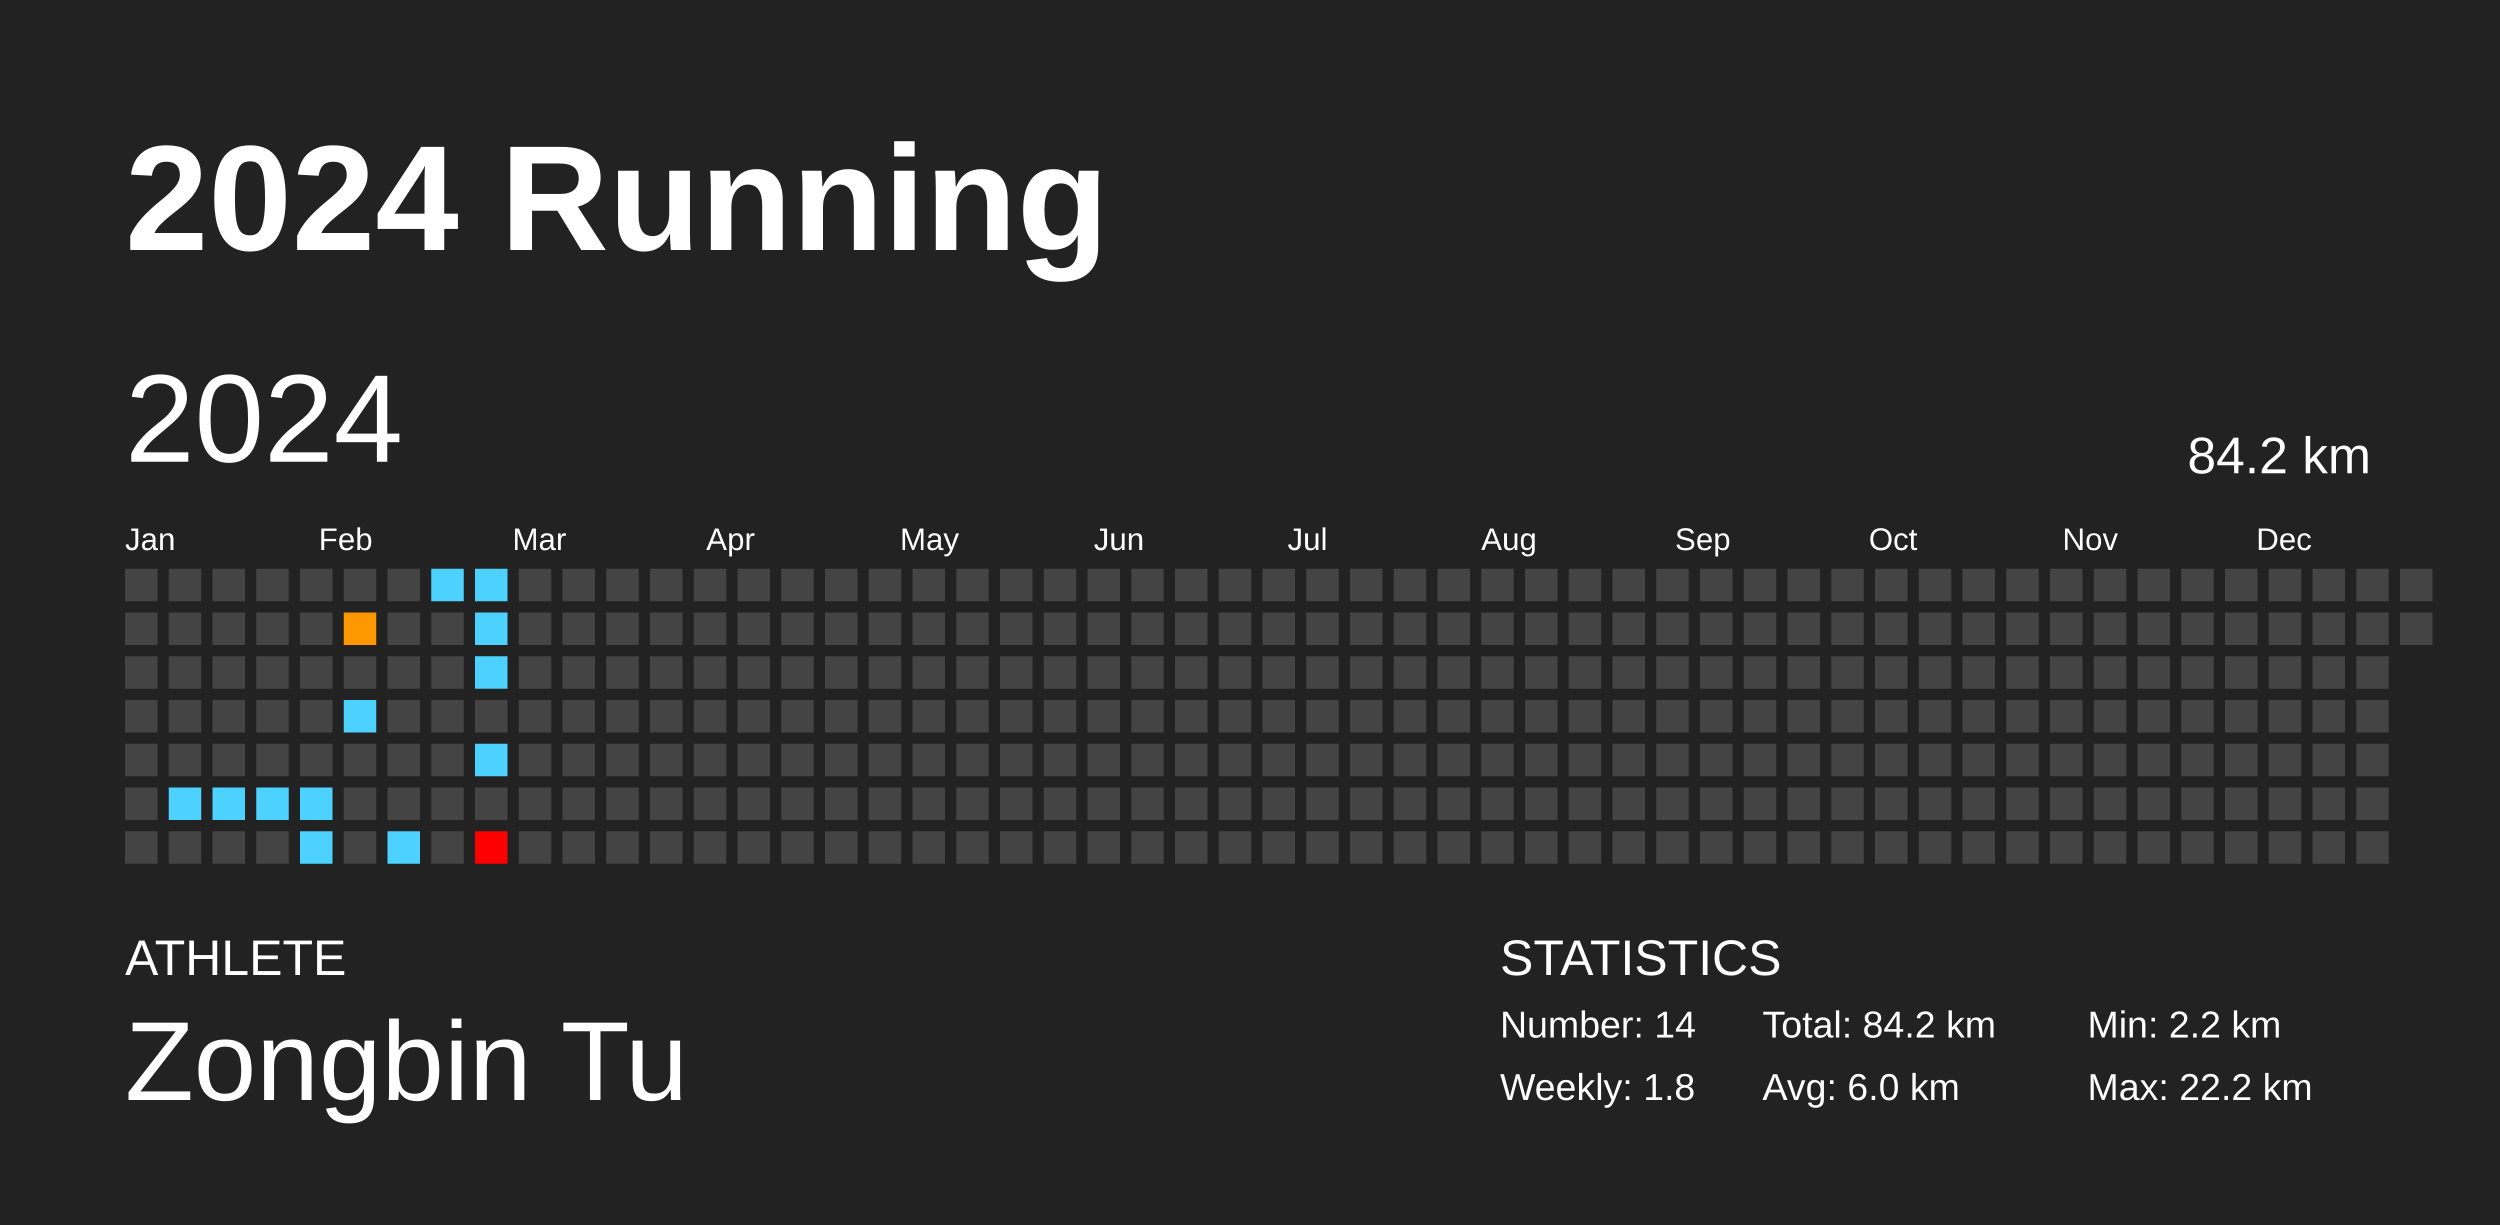
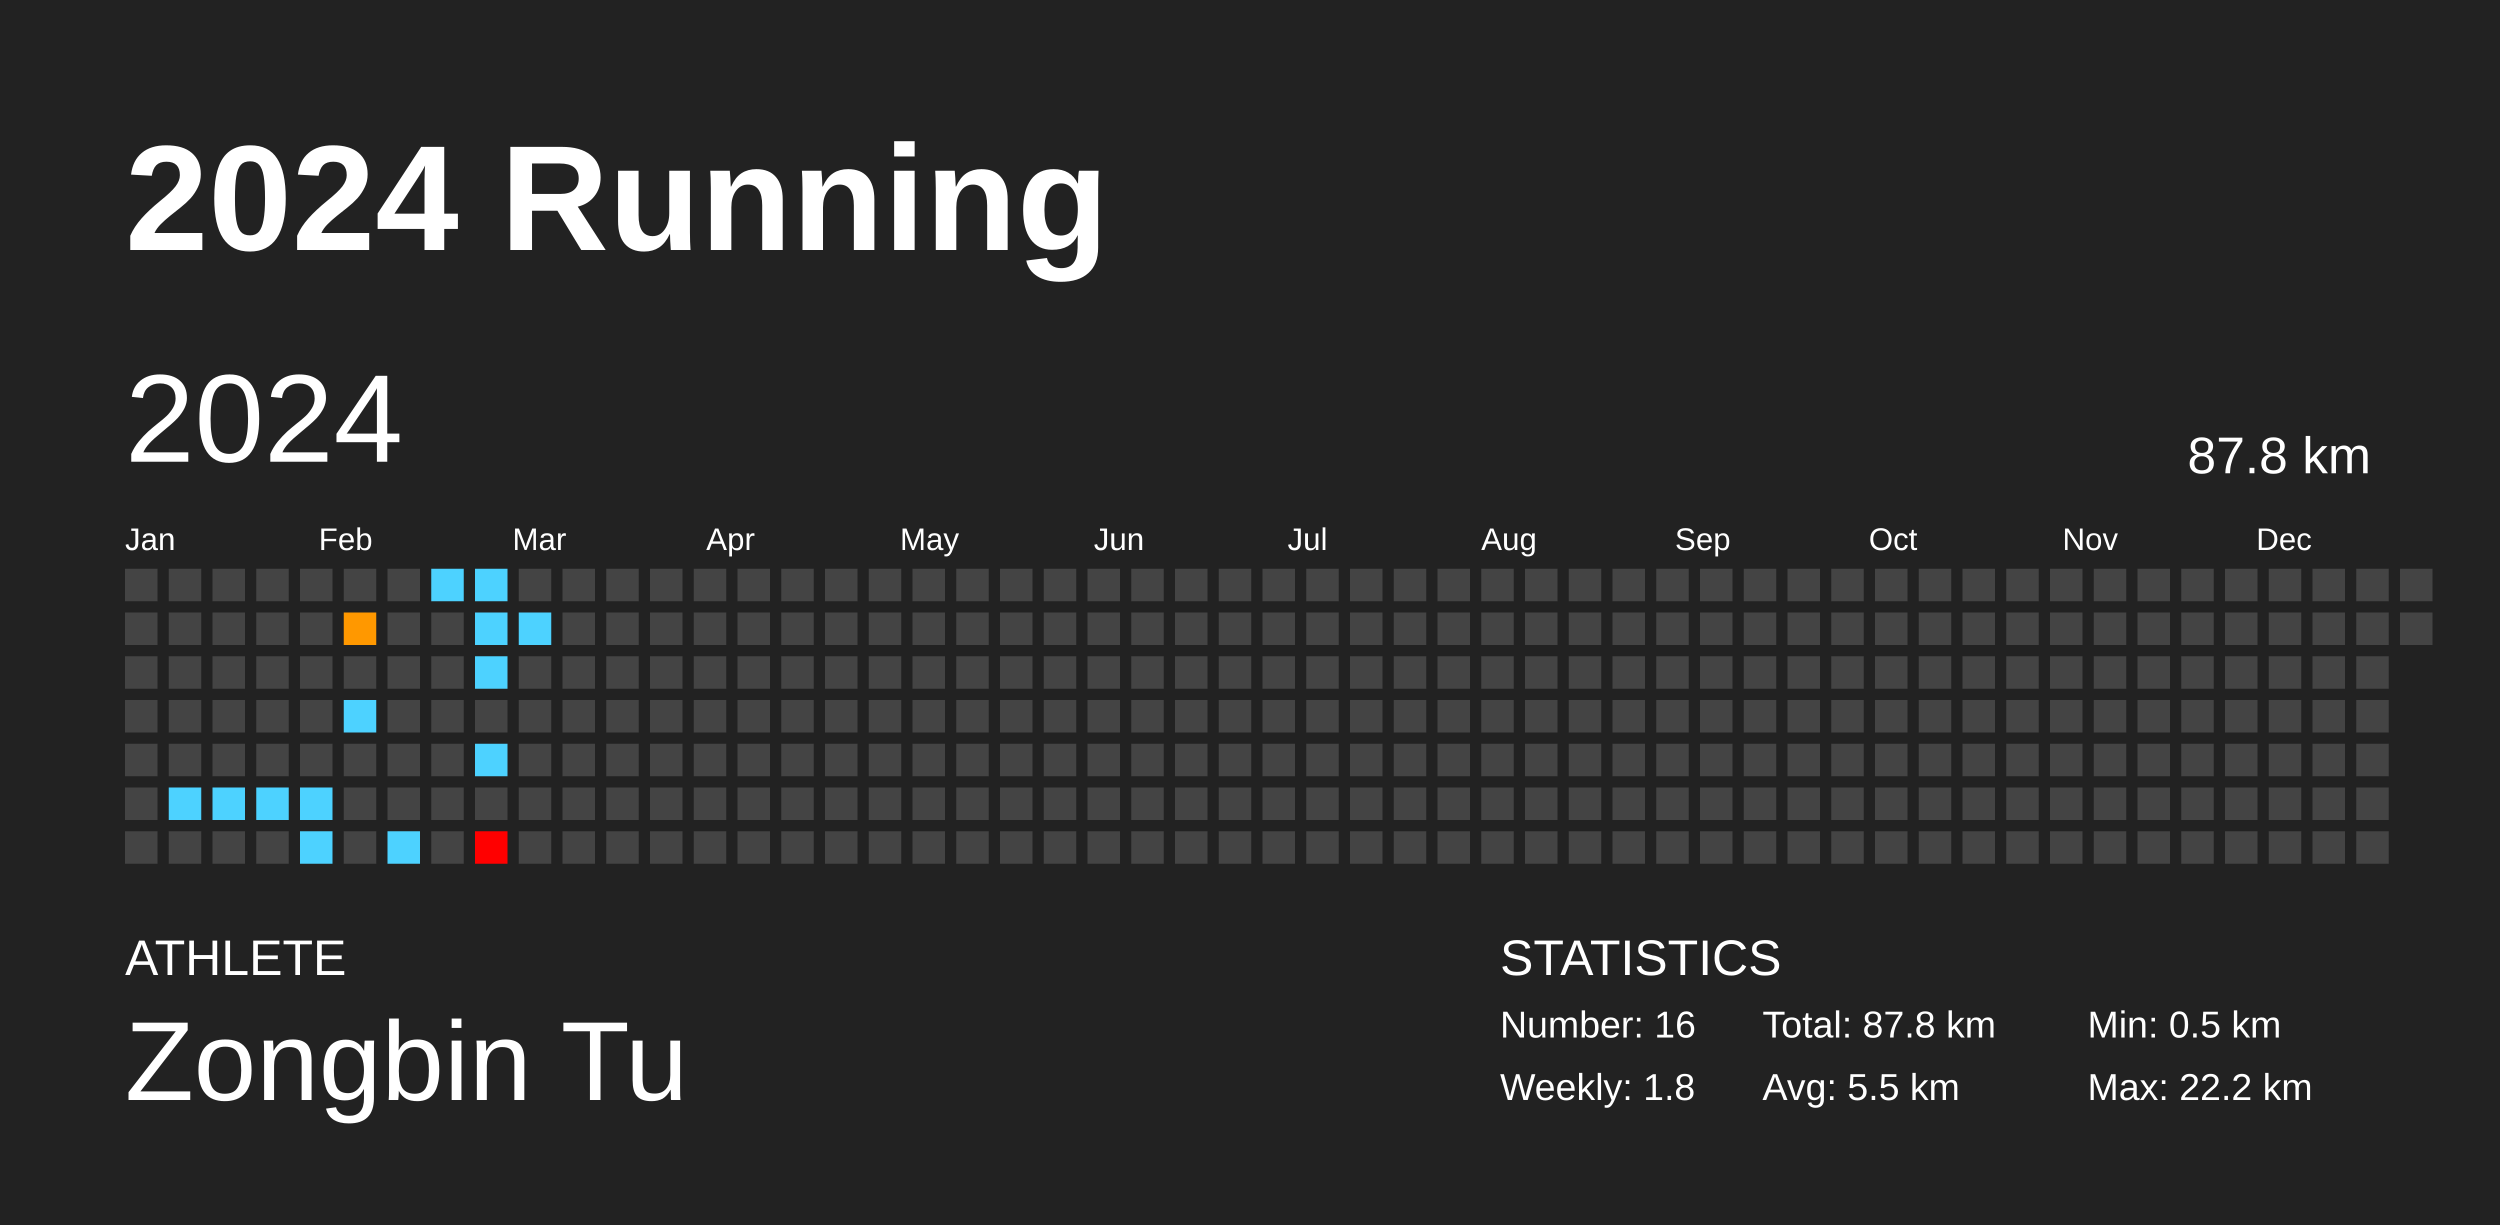
<svg xmlns="http://www.w3.org/2000/svg" baseProfile="full" height="98mm" version="1.1" viewBox="0,0,200,98" width="200mm">
  <defs />
  <rect fill="#222222" height="98" width="200" x="0" y="0" />
  <text fill="#FFFFFF" style="font-size:12px; font-family:Arial; font-weight:bold;" x="10" y="20">2024 Running</text>
  <text fill="#FFFFFF" style="font-size:4px; font-family:Arial" x="10" y="78">ATHLETE</text>
  <text fill="#FFFFFF" style="font-size:9px; font-family:Arial" x="10" y="88">Zongbin Tu</text>
  <text fill="#FFFFFF" style="font-size:4px; font-family:Arial" x="120" y="78">STATISTICS</text>
-   <text fill="#FFFFFF" style="font-size:3px; font-family:Arial" x="120" y="83">Number: 14</text>
+   <text fill="#FFFFFF" style="font-size:3px; font-family:Arial" x="120" y="83">Number: 16</text>
  <text fill="#FFFFFF" style="font-size:3px; font-family:Arial" x="120" y="88">Weekly: 1.8</text>
-   <text fill="#FFFFFF" style="font-size:3px; font-family:Arial" x="141" y="83">Total: 84.2 km</text>
-   <text fill="#FFFFFF" style="font-size:3px; font-family:Arial" x="141" y="88">Avg: 6.0 km</text>
-   <text fill="#FFFFFF" style="font-size:3px; font-family:Arial" x="167" y="83">Min: 2.2 km</text>
+   <text fill="#FFFFFF" style="font-size:3px; font-family:Arial" x="141" y="83">Total: 87.8 km</text>
+   <text fill="#FFFFFF" style="font-size:3px; font-family:Arial" x="141" y="88">Avg: 5.5 km</text>
+   <text fill="#FFFFFF" style="font-size:3px; font-family:Arial" x="167" y="83">Min: 0.5 km</text>
  <text fill="#FFFFFF" style="font-size:3px; font-family:Arial" x="167" y="88">Max: 22.2 km</text>
  <text dominant-baseline="hanging" fill="#FFFFFF" style="font-size:10.0px; font-family:Arial;" x="10" y="30">2024</text>
-   <text dominant-baseline="hanging" fill="#FFFFFF" style="font-size:4.125px; font-family:Arial;" x="175" y="35">84.2 km</text>
+   <text dominant-baseline="hanging" fill="#FFFFFF" style="font-size:4.125px; font-family:Arial;" x="175" y="35">87.8 km</text>
  <text fill="#FFFFFF" style="font-size:2.5px; font-family:Arial" x="10.0" y="44">Jan</text>
  <text fill="#FFFFFF" style="font-size:2.5px; font-family:Arial" x="25.5" y="44">Feb</text>
  <text fill="#FFFFFF" style="font-size:2.5px; font-family:Arial" x="41.0" y="44">Mar</text>
  <text fill="#FFFFFF" style="font-size:2.5px; font-family:Arial" x="56.5" y="44">Apr</text>
  <text fill="#FFFFFF" style="font-size:2.5px; font-family:Arial" x="72.0" y="44">May</text>
  <text fill="#FFFFFF" style="font-size:2.5px; font-family:Arial" x="87.5" y="44">Jun</text>
  <text fill="#FFFFFF" style="font-size:2.5px; font-family:Arial" x="103.0" y="44">Jul</text>
  <text fill="#FFFFFF" style="font-size:2.5px; font-family:Arial" x="118.5" y="44">Aug</text>
  <text fill="#FFFFFF" style="font-size:2.5px; font-family:Arial" x="134.0" y="44">Sep</text>
  <text fill="#FFFFFF" style="font-size:2.5px; font-family:Arial" x="149.5" y="44">Oct</text>
  <text fill="#FFFFFF" style="font-size:2.5px; font-family:Arial" x="165.0" y="44">Nov</text>
  <text fill="#FFFFFF" style="font-size:2.5px; font-family:Arial" x="180.5" y="44">Dec</text>
  <rect fill="#444444" height="2.6" width="2.6" x="10.0" y="45.5" />
  <rect fill="#444444" height="2.6" width="2.6" x="10.0" y="49.0" />
  <rect fill="#444444" height="2.6" width="2.6" x="10.0" y="52.5" />
  <rect fill="#444444" height="2.6" width="2.6" x="10.0" y="56.0" />
  <rect fill="#444444" height="2.6" width="2.6" x="10.0" y="59.5" />
  <rect fill="#444444" height="2.6" width="2.6" x="10.0" y="63.0" />
  <rect fill="#444444" height="2.6" width="2.6" x="10.0" y="66.5" />
  <rect fill="#444444" height="2.6" width="2.6" x="13.5" y="45.5" />
  <rect fill="#444444" height="2.6" width="2.6" x="13.5" y="49.0" />
  <rect fill="#444444" height="2.6" width="2.6" x="13.5" y="52.5" />
  <rect fill="#444444" height="2.6" width="2.6" x="13.5" y="56.0" />
  <rect fill="#444444" height="2.6" width="2.6" x="13.5" y="59.5" />
  <rect fill="#4dd2ff" height="2.6" width="2.6" x="13.5" y="63.0" />
  <rect fill="#444444" height="2.6" width="2.6" x="13.5" y="66.5" />
  <rect fill="#444444" height="2.6" width="2.6" x="17.0" y="45.5" />
  <rect fill="#444444" height="2.6" width="2.6" x="17.0" y="49.0" />
  <rect fill="#444444" height="2.6" width="2.6" x="17.0" y="52.5" />
  <rect fill="#444444" height="2.6" width="2.6" x="17.0" y="56.0" />
  <rect fill="#444444" height="2.6" width="2.6" x="17.0" y="59.5" />
  <rect fill="#4dd2ff" height="2.6" width="2.6" x="17.0" y="63.0" />
  <rect fill="#444444" height="2.6" width="2.6" x="17.0" y="66.5" />
  <rect fill="#444444" height="2.6" width="2.6" x="20.5" y="45.5" />
  <rect fill="#444444" height="2.6" width="2.6" x="20.5" y="49.0" />
  <rect fill="#444444" height="2.6" width="2.6" x="20.5" y="52.5" />
  <rect fill="#444444" height="2.6" width="2.6" x="20.5" y="56.0" />
  <rect fill="#444444" height="2.6" width="2.6" x="20.5" y="59.5" />
  <rect fill="#4dd2ff" height="2.6" width="2.6" x="20.5" y="63.0" />
  <rect fill="#444444" height="2.6" width="2.6" x="20.5" y="66.5" />
  <rect fill="#444444" height="2.6" width="2.6" x="24.0" y="45.5" />
  <rect fill="#444444" height="2.6" width="2.6" x="24.0" y="49.0" />
  <rect fill="#444444" height="2.6" width="2.6" x="24.0" y="52.5" />
  <rect fill="#444444" height="2.6" width="2.6" x="24.0" y="56.0" />
  <rect fill="#444444" height="2.6" width="2.6" x="24.0" y="59.5" />
  <rect fill="#4dd2ff" height="2.6" width="2.6" x="24.0" y="63.0" />
  <rect fill="#4dd2ff" height="2.6" width="2.6" x="24.0" y="66.5" />
  <rect fill="#444444" height="2.6" width="2.6" x="27.5" y="45.5" />
  <rect fill="#ff9800" height="2.6" width="2.6" x="27.5" y="49.0" />
  <rect fill="#444444" height="2.6" width="2.6" x="27.5" y="52.5" />
  <rect fill="#4dd2ff" height="2.6" width="2.6" x="27.5" y="56.0" />
  <rect fill="#444444" height="2.6" width="2.6" x="27.5" y="59.5" />
  <rect fill="#444444" height="2.6" width="2.6" x="27.5" y="63.0" />
  <rect fill="#444444" height="2.6" width="2.6" x="27.5" y="66.5" />
  <rect fill="#444444" height="2.6" width="2.6" x="31.0" y="45.5" />
  <rect fill="#444444" height="2.6" width="2.6" x="31.0" y="49.0" />
  <rect fill="#444444" height="2.6" width="2.6" x="31.0" y="52.5" />
  <rect fill="#444444" height="2.6" width="2.6" x="31.0" y="56.0" />
  <rect fill="#444444" height="2.6" width="2.6" x="31.0" y="59.5" />
  <rect fill="#444444" height="2.6" width="2.6" x="31.0" y="63.0" />
  <rect fill="#4dd2ff" height="2.6" width="2.6" x="31.0" y="66.5" />
  <rect fill="#4dd2ff" height="2.6" width="2.6" x="34.5" y="45.5" />
  <rect fill="#444444" height="2.6" width="2.6" x="34.5" y="49.0" />
  <rect fill="#444444" height="2.6" width="2.6" x="34.5" y="52.5" />
  <rect fill="#444444" height="2.6" width="2.6" x="34.5" y="56.0" />
  <rect fill="#444444" height="2.6" width="2.6" x="34.5" y="59.5" />
  <rect fill="#444444" height="2.6" width="2.6" x="34.5" y="63.0" />
  <rect fill="#444444" height="2.6" width="2.6" x="34.5" y="66.5" />
  <rect fill="#4dd2ff" height="2.6" width="2.6" x="38.0" y="45.5" />
  <rect fill="#4dd2ff" height="2.6" width="2.6" x="38.0" y="49.0" />
  <rect fill="#4dd2ff" height="2.6" width="2.6" x="38.0" y="52.5" />
  <rect fill="#444444" height="2.6" width="2.6" x="38.0" y="56.0" />
  <rect fill="#4dd2ff" height="2.6" width="2.6" x="38.0" y="59.5" />
  <rect fill="#444444" height="2.6" width="2.6" x="38.0" y="63.0" />
  <rect fill="red" height="2.6" width="2.6" x="38.0" y="66.5" />
  <rect fill="#444444" height="2.6" width="2.6" x="41.5" y="45.5" />
-   <rect fill="#444444" height="2.6" width="2.6" x="41.5" y="49.0" />
+   <rect fill="#4dd2ff" height="2.6" width="2.6" x="41.5" y="49.0" />
  <rect fill="#444444" height="2.6" width="2.6" x="41.5" y="52.5" />
  <rect fill="#444444" height="2.6" width="2.6" x="41.5" y="56.0" />
  <rect fill="#444444" height="2.6" width="2.6" x="41.5" y="59.5" />
  <rect fill="#444444" height="2.6" width="2.6" x="41.5" y="63.0" />
  <rect fill="#444444" height="2.6" width="2.6" x="41.5" y="66.5" />
  <rect fill="#444444" height="2.6" width="2.6" x="45.0" y="45.5" />
  <rect fill="#444444" height="2.6" width="2.6" x="45.0" y="49.0" />
  <rect fill="#444444" height="2.6" width="2.6" x="45.0" y="52.5" />
  <rect fill="#444444" height="2.6" width="2.6" x="45.0" y="56.0" />
  <rect fill="#444444" height="2.6" width="2.6" x="45.0" y="59.5" />
  <rect fill="#444444" height="2.6" width="2.6" x="45.0" y="63.0" />
  <rect fill="#444444" height="2.6" width="2.6" x="45.0" y="66.5" />
  <rect fill="#444444" height="2.6" width="2.6" x="48.5" y="45.5" />
  <rect fill="#444444" height="2.6" width="2.6" x="48.5" y="49.0" />
  <rect fill="#444444" height="2.6" width="2.6" x="48.5" y="52.5" />
  <rect fill="#444444" height="2.6" width="2.6" x="48.5" y="56.0" />
  <rect fill="#444444" height="2.6" width="2.6" x="48.5" y="59.5" />
  <rect fill="#444444" height="2.6" width="2.6" x="48.5" y="63.0" />
  <rect fill="#444444" height="2.6" width="2.6" x="48.5" y="66.5" />
  <rect fill="#444444" height="2.6" width="2.6" x="52.0" y="45.5" />
  <rect fill="#444444" height="2.6" width="2.6" x="52.0" y="49.0" />
  <rect fill="#444444" height="2.6" width="2.6" x="52.0" y="52.5" />
  <rect fill="#444444" height="2.6" width="2.6" x="52.0" y="56.0" />
  <rect fill="#444444" height="2.6" width="2.6" x="52.0" y="59.5" />
  <rect fill="#444444" height="2.6" width="2.6" x="52.0" y="63.0" />
  <rect fill="#444444" height="2.6" width="2.6" x="52.0" y="66.5" />
  <rect fill="#444444" height="2.6" width="2.6" x="55.5" y="45.5" />
  <rect fill="#444444" height="2.6" width="2.6" x="55.5" y="49.0" />
  <rect fill="#444444" height="2.6" width="2.6" x="55.5" y="52.5" />
  <rect fill="#444444" height="2.6" width="2.6" x="55.5" y="56.0" />
  <rect fill="#444444" height="2.6" width="2.6" x="55.5" y="59.5" />
  <rect fill="#444444" height="2.6" width="2.6" x="55.5" y="63.0" />
  <rect fill="#444444" height="2.6" width="2.6" x="55.5" y="66.5" />
  <rect fill="#444444" height="2.6" width="2.6" x="59.0" y="45.5" />
  <rect fill="#444444" height="2.6" width="2.6" x="59.0" y="49.0" />
  <rect fill="#444444" height="2.6" width="2.6" x="59.0" y="52.5" />
  <rect fill="#444444" height="2.6" width="2.6" x="59.0" y="56.0" />
  <rect fill="#444444" height="2.6" width="2.6" x="59.0" y="59.5" />
  <rect fill="#444444" height="2.6" width="2.6" x="59.0" y="63.0" />
  <rect fill="#444444" height="2.6" width="2.6" x="59.0" y="66.5" />
  <rect fill="#444444" height="2.6" width="2.6" x="62.5" y="45.5" />
  <rect fill="#444444" height="2.6" width="2.6" x="62.5" y="49.0" />
  <rect fill="#444444" height="2.6" width="2.6" x="62.5" y="52.5" />
  <rect fill="#444444" height="2.6" width="2.6" x="62.5" y="56.0" />
  <rect fill="#444444" height="2.6" width="2.6" x="62.5" y="59.5" />
  <rect fill="#444444" height="2.6" width="2.6" x="62.5" y="63.0" />
  <rect fill="#444444" height="2.6" width="2.6" x="62.5" y="66.5" />
  <rect fill="#444444" height="2.6" width="2.6" x="66.0" y="45.5" />
  <rect fill="#444444" height="2.6" width="2.6" x="66.0" y="49.0" />
  <rect fill="#444444" height="2.6" width="2.6" x="66.0" y="52.5" />
  <rect fill="#444444" height="2.6" width="2.6" x="66.0" y="56.0" />
  <rect fill="#444444" height="2.6" width="2.6" x="66.0" y="59.5" />
  <rect fill="#444444" height="2.6" width="2.6" x="66.0" y="63.0" />
  <rect fill="#444444" height="2.6" width="2.6" x="66.0" y="66.5" />
  <rect fill="#444444" height="2.6" width="2.6" x="69.5" y="45.5" />
  <rect fill="#444444" height="2.6" width="2.6" x="69.5" y="49.0" />
  <rect fill="#444444" height="2.6" width="2.6" x="69.5" y="52.5" />
  <rect fill="#444444" height="2.6" width="2.6" x="69.5" y="56.0" />
  <rect fill="#444444" height="2.6" width="2.6" x="69.5" y="59.5" />
  <rect fill="#444444" height="2.6" width="2.6" x="69.5" y="63.0" />
  <rect fill="#444444" height="2.6" width="2.6" x="69.5" y="66.5" />
  <rect fill="#444444" height="2.6" width="2.6" x="73.0" y="45.5" />
  <rect fill="#444444" height="2.6" width="2.6" x="73.0" y="49.0" />
  <rect fill="#444444" height="2.6" width="2.6" x="73.0" y="52.5" />
  <rect fill="#444444" height="2.6" width="2.6" x="73.0" y="56.0" />
  <rect fill="#444444" height="2.6" width="2.6" x="73.0" y="59.5" />
  <rect fill="#444444" height="2.6" width="2.6" x="73.0" y="63.0" />
  <rect fill="#444444" height="2.6" width="2.6" x="73.0" y="66.5" />
  <rect fill="#444444" height="2.6" width="2.6" x="76.5" y="45.5" />
  <rect fill="#444444" height="2.6" width="2.6" x="76.5" y="49.0" />
  <rect fill="#444444" height="2.6" width="2.6" x="76.5" y="52.5" />
  <rect fill="#444444" height="2.6" width="2.6" x="76.5" y="56.0" />
  <rect fill="#444444" height="2.6" width="2.6" x="76.5" y="59.5" />
  <rect fill="#444444" height="2.6" width="2.6" x="76.5" y="63.0" />
  <rect fill="#444444" height="2.6" width="2.6" x="76.5" y="66.5" />
  <rect fill="#444444" height="2.6" width="2.6" x="80.0" y="45.5" />
  <rect fill="#444444" height="2.6" width="2.6" x="80.0" y="49.0" />
  <rect fill="#444444" height="2.6" width="2.6" x="80.0" y="52.5" />
  <rect fill="#444444" height="2.6" width="2.6" x="80.0" y="56.0" />
  <rect fill="#444444" height="2.6" width="2.6" x="80.0" y="59.5" />
  <rect fill="#444444" height="2.6" width="2.6" x="80.0" y="63.0" />
  <rect fill="#444444" height="2.6" width="2.6" x="80.0" y="66.5" />
  <rect fill="#444444" height="2.6" width="2.6" x="83.5" y="45.5" />
  <rect fill="#444444" height="2.6" width="2.6" x="83.5" y="49.0" />
  <rect fill="#444444" height="2.6" width="2.6" x="83.5" y="52.5" />
  <rect fill="#444444" height="2.6" width="2.6" x="83.5" y="56.0" />
  <rect fill="#444444" height="2.6" width="2.6" x="83.5" y="59.5" />
  <rect fill="#444444" height="2.6" width="2.6" x="83.5" y="63.0" />
  <rect fill="#444444" height="2.6" width="2.6" x="83.5" y="66.5" />
  <rect fill="#444444" height="2.6" width="2.6" x="87.0" y="45.5" />
  <rect fill="#444444" height="2.6" width="2.6" x="87.0" y="49.0" />
  <rect fill="#444444" height="2.6" width="2.6" x="87.0" y="52.5" />
  <rect fill="#444444" height="2.6" width="2.6" x="87.0" y="56.0" />
  <rect fill="#444444" height="2.6" width="2.6" x="87.0" y="59.5" />
  <rect fill="#444444" height="2.6" width="2.6" x="87.0" y="63.0" />
  <rect fill="#444444" height="2.6" width="2.6" x="87.0" y="66.5" />
  <rect fill="#444444" height="2.6" width="2.6" x="90.5" y="45.5" />
  <rect fill="#444444" height="2.6" width="2.6" x="90.5" y="49.0" />
  <rect fill="#444444" height="2.6" width="2.6" x="90.5" y="52.5" />
  <rect fill="#444444" height="2.6" width="2.6" x="90.5" y="56.0" />
  <rect fill="#444444" height="2.6" width="2.6" x="90.5" y="59.5" />
  <rect fill="#444444" height="2.6" width="2.6" x="90.5" y="63.0" />
  <rect fill="#444444" height="2.6" width="2.6" x="90.5" y="66.5" />
  <rect fill="#444444" height="2.6" width="2.6" x="94.0" y="45.5" />
  <rect fill="#444444" height="2.6" width="2.6" x="94.0" y="49.0" />
  <rect fill="#444444" height="2.6" width="2.6" x="94.0" y="52.5" />
  <rect fill="#444444" height="2.6" width="2.6" x="94.0" y="56.0" />
  <rect fill="#444444" height="2.6" width="2.6" x="94.0" y="59.5" />
  <rect fill="#444444" height="2.6" width="2.6" x="94.0" y="63.0" />
  <rect fill="#444444" height="2.6" width="2.6" x="94.0" y="66.5" />
  <rect fill="#444444" height="2.6" width="2.6" x="97.5" y="45.5" />
  <rect fill="#444444" height="2.6" width="2.6" x="97.5" y="49.0" />
  <rect fill="#444444" height="2.6" width="2.6" x="97.5" y="52.5" />
  <rect fill="#444444" height="2.6" width="2.6" x="97.5" y="56.0" />
  <rect fill="#444444" height="2.6" width="2.6" x="97.5" y="59.5" />
  <rect fill="#444444" height="2.6" width="2.6" x="97.5" y="63.0" />
  <rect fill="#444444" height="2.6" width="2.6" x="97.5" y="66.5" />
  <rect fill="#444444" height="2.6" width="2.6" x="101.0" y="45.5" />
  <rect fill="#444444" height="2.6" width="2.6" x="101.0" y="49.0" />
  <rect fill="#444444" height="2.6" width="2.6" x="101.0" y="52.5" />
  <rect fill="#444444" height="2.6" width="2.6" x="101.0" y="56.0" />
  <rect fill="#444444" height="2.6" width="2.6" x="101.0" y="59.5" />
  <rect fill="#444444" height="2.6" width="2.6" x="101.0" y="63.0" />
  <rect fill="#444444" height="2.6" width="2.6" x="101.0" y="66.5" />
  <rect fill="#444444" height="2.6" width="2.6" x="104.5" y="45.5" />
  <rect fill="#444444" height="2.6" width="2.6" x="104.5" y="49.0" />
  <rect fill="#444444" height="2.6" width="2.6" x="104.5" y="52.5" />
  <rect fill="#444444" height="2.6" width="2.6" x="104.5" y="56.0" />
  <rect fill="#444444" height="2.6" width="2.6" x="104.5" y="59.5" />
  <rect fill="#444444" height="2.6" width="2.6" x="104.5" y="63.0" />
  <rect fill="#444444" height="2.6" width="2.6" x="104.5" y="66.5" />
  <rect fill="#444444" height="2.6" width="2.6" x="108.0" y="45.5" />
  <rect fill="#444444" height="2.6" width="2.6" x="108.0" y="49.0" />
  <rect fill="#444444" height="2.6" width="2.6" x="108.0" y="52.5" />
  <rect fill="#444444" height="2.6" width="2.6" x="108.0" y="56.0" />
  <rect fill="#444444" height="2.6" width="2.6" x="108.0" y="59.5" />
  <rect fill="#444444" height="2.6" width="2.6" x="108.0" y="63.0" />
  <rect fill="#444444" height="2.6" width="2.6" x="108.0" y="66.5" />
  <rect fill="#444444" height="2.6" width="2.6" x="111.5" y="45.5" />
  <rect fill="#444444" height="2.6" width="2.6" x="111.5" y="49.0" />
  <rect fill="#444444" height="2.6" width="2.6" x="111.5" y="52.5" />
  <rect fill="#444444" height="2.6" width="2.6" x="111.5" y="56.0" />
  <rect fill="#444444" height="2.6" width="2.6" x="111.5" y="59.5" />
  <rect fill="#444444" height="2.6" width="2.6" x="111.5" y="63.0" />
  <rect fill="#444444" height="2.6" width="2.6" x="111.5" y="66.5" />
  <rect fill="#444444" height="2.6" width="2.6" x="115.0" y="45.5" />
  <rect fill="#444444" height="2.6" width="2.6" x="115.0" y="49.0" />
  <rect fill="#444444" height="2.6" width="2.6" x="115.0" y="52.5" />
  <rect fill="#444444" height="2.6" width="2.6" x="115.0" y="56.0" />
  <rect fill="#444444" height="2.6" width="2.6" x="115.0" y="59.5" />
  <rect fill="#444444" height="2.6" width="2.6" x="115.0" y="63.0" />
  <rect fill="#444444" height="2.6" width="2.6" x="115.0" y="66.5" />
  <rect fill="#444444" height="2.6" width="2.6" x="118.5" y="45.5" />
  <rect fill="#444444" height="2.6" width="2.6" x="118.5" y="49.0" />
  <rect fill="#444444" height="2.6" width="2.6" x="118.5" y="52.5" />
  <rect fill="#444444" height="2.6" width="2.6" x="118.5" y="56.0" />
  <rect fill="#444444" height="2.6" width="2.6" x="118.5" y="59.5" />
  <rect fill="#444444" height="2.6" width="2.6" x="118.5" y="63.0" />
  <rect fill="#444444" height="2.6" width="2.6" x="118.5" y="66.5" />
  <rect fill="#444444" height="2.6" width="2.6" x="122.0" y="45.5" />
  <rect fill="#444444" height="2.6" width="2.6" x="122.0" y="49.0" />
  <rect fill="#444444" height="2.6" width="2.6" x="122.0" y="52.5" />
  <rect fill="#444444" height="2.6" width="2.6" x="122.0" y="56.0" />
  <rect fill="#444444" height="2.6" width="2.6" x="122.0" y="59.5" />
  <rect fill="#444444" height="2.6" width="2.6" x="122.0" y="63.0" />
  <rect fill="#444444" height="2.6" width="2.6" x="122.0" y="66.5" />
  <rect fill="#444444" height="2.6" width="2.6" x="125.5" y="45.5" />
  <rect fill="#444444" height="2.6" width="2.6" x="125.5" y="49.0" />
  <rect fill="#444444" height="2.6" width="2.6" x="125.5" y="52.5" />
  <rect fill="#444444" height="2.6" width="2.6" x="125.5" y="56.0" />
  <rect fill="#444444" height="2.6" width="2.6" x="125.5" y="59.5" />
  <rect fill="#444444" height="2.6" width="2.6" x="125.5" y="63.0" />
  <rect fill="#444444" height="2.6" width="2.6" x="125.5" y="66.5" />
  <rect fill="#444444" height="2.6" width="2.6" x="129.0" y="45.5" />
  <rect fill="#444444" height="2.6" width="2.6" x="129.0" y="49.0" />
  <rect fill="#444444" height="2.6" width="2.6" x="129.0" y="52.5" />
  <rect fill="#444444" height="2.6" width="2.6" x="129.0" y="56.0" />
  <rect fill="#444444" height="2.6" width="2.6" x="129.0" y="59.5" />
  <rect fill="#444444" height="2.6" width="2.6" x="129.0" y="63.0" />
  <rect fill="#444444" height="2.6" width="2.6" x="129.0" y="66.5" />
  <rect fill="#444444" height="2.6" width="2.6" x="132.5" y="45.5" />
  <rect fill="#444444" height="2.6" width="2.6" x="132.5" y="49.0" />
  <rect fill="#444444" height="2.6" width="2.6" x="132.5" y="52.5" />
  <rect fill="#444444" height="2.6" width="2.6" x="132.5" y="56.0" />
  <rect fill="#444444" height="2.6" width="2.6" x="132.5" y="59.5" />
  <rect fill="#444444" height="2.6" width="2.6" x="132.5" y="63.0" />
  <rect fill="#444444" height="2.6" width="2.6" x="132.5" y="66.5" />
  <rect fill="#444444" height="2.6" width="2.6" x="136.0" y="45.5" />
  <rect fill="#444444" height="2.6" width="2.6" x="136.0" y="49.0" />
  <rect fill="#444444" height="2.6" width="2.6" x="136.0" y="52.5" />
  <rect fill="#444444" height="2.6" width="2.6" x="136.0" y="56.0" />
  <rect fill="#444444" height="2.6" width="2.6" x="136.0" y="59.5" />
  <rect fill="#444444" height="2.6" width="2.6" x="136.0" y="63.0" />
  <rect fill="#444444" height="2.6" width="2.6" x="136.0" y="66.5" />
  <rect fill="#444444" height="2.6" width="2.6" x="139.5" y="45.5" />
  <rect fill="#444444" height="2.6" width="2.6" x="139.5" y="49.0" />
  <rect fill="#444444" height="2.6" width="2.6" x="139.5" y="52.5" />
  <rect fill="#444444" height="2.6" width="2.6" x="139.5" y="56.0" />
  <rect fill="#444444" height="2.6" width="2.6" x="139.5" y="59.5" />
  <rect fill="#444444" height="2.6" width="2.6" x="139.5" y="63.0" />
  <rect fill="#444444" height="2.6" width="2.6" x="139.5" y="66.5" />
  <rect fill="#444444" height="2.6" width="2.6" x="143.0" y="45.5" />
  <rect fill="#444444" height="2.6" width="2.6" x="143.0" y="49.0" />
  <rect fill="#444444" height="2.6" width="2.6" x="143.0" y="52.5" />
  <rect fill="#444444" height="2.6" width="2.6" x="143.0" y="56.0" />
  <rect fill="#444444" height="2.6" width="2.6" x="143.0" y="59.5" />
  <rect fill="#444444" height="2.6" width="2.6" x="143.0" y="63.0" />
  <rect fill="#444444" height="2.6" width="2.6" x="143.0" y="66.5" />
  <rect fill="#444444" height="2.6" width="2.6" x="146.5" y="45.5" />
  <rect fill="#444444" height="2.6" width="2.6" x="146.5" y="49.0" />
  <rect fill="#444444" height="2.6" width="2.6" x="146.5" y="52.5" />
  <rect fill="#444444" height="2.6" width="2.6" x="146.5" y="56.0" />
  <rect fill="#444444" height="2.6" width="2.6" x="146.5" y="59.5" />
  <rect fill="#444444" height="2.6" width="2.6" x="146.5" y="63.0" />
  <rect fill="#444444" height="2.6" width="2.6" x="146.5" y="66.5" />
  <rect fill="#444444" height="2.6" width="2.6" x="150.0" y="45.5" />
  <rect fill="#444444" height="2.6" width="2.6" x="150.0" y="49.0" />
  <rect fill="#444444" height="2.6" width="2.6" x="150.0" y="52.5" />
  <rect fill="#444444" height="2.6" width="2.6" x="150.0" y="56.0" />
  <rect fill="#444444" height="2.6" width="2.6" x="150.0" y="59.5" />
  <rect fill="#444444" height="2.6" width="2.6" x="150.0" y="63.0" />
  <rect fill="#444444" height="2.6" width="2.6" x="150.0" y="66.5" />
  <rect fill="#444444" height="2.6" width="2.6" x="153.5" y="45.5" />
  <rect fill="#444444" height="2.6" width="2.6" x="153.5" y="49.0" />
  <rect fill="#444444" height="2.6" width="2.6" x="153.5" y="52.5" />
  <rect fill="#444444" height="2.6" width="2.6" x="153.5" y="56.0" />
  <rect fill="#444444" height="2.6" width="2.6" x="153.5" y="59.5" />
  <rect fill="#444444" height="2.6" width="2.6" x="153.5" y="63.0" />
  <rect fill="#444444" height="2.6" width="2.6" x="153.5" y="66.5" />
  <rect fill="#444444" height="2.6" width="2.6" x="157.0" y="45.5" />
  <rect fill="#444444" height="2.6" width="2.6" x="157.0" y="49.0" />
  <rect fill="#444444" height="2.6" width="2.6" x="157.0" y="52.5" />
  <rect fill="#444444" height="2.6" width="2.6" x="157.0" y="56.0" />
  <rect fill="#444444" height="2.6" width="2.6" x="157.0" y="59.5" />
  <rect fill="#444444" height="2.6" width="2.6" x="157.0" y="63.0" />
  <rect fill="#444444" height="2.6" width="2.6" x="157.0" y="66.5" />
  <rect fill="#444444" height="2.6" width="2.6" x="160.5" y="45.5" />
  <rect fill="#444444" height="2.6" width="2.6" x="160.5" y="49.0" />
  <rect fill="#444444" height="2.6" width="2.6" x="160.5" y="52.5" />
  <rect fill="#444444" height="2.6" width="2.6" x="160.5" y="56.0" />
  <rect fill="#444444" height="2.6" width="2.6" x="160.5" y="59.5" />
  <rect fill="#444444" height="2.6" width="2.6" x="160.5" y="63.0" />
  <rect fill="#444444" height="2.6" width="2.6" x="160.5" y="66.5" />
  <rect fill="#444444" height="2.6" width="2.6" x="164.0" y="45.5" />
  <rect fill="#444444" height="2.6" width="2.6" x="164.0" y="49.0" />
  <rect fill="#444444" height="2.6" width="2.6" x="164.0" y="52.5" />
  <rect fill="#444444" height="2.6" width="2.6" x="164.0" y="56.0" />
  <rect fill="#444444" height="2.6" width="2.6" x="164.0" y="59.5" />
  <rect fill="#444444" height="2.6" width="2.6" x="164.0" y="63.0" />
  <rect fill="#444444" height="2.6" width="2.6" x="164.0" y="66.5" />
  <rect fill="#444444" height="2.6" width="2.6" x="167.5" y="45.5" />
  <rect fill="#444444" height="2.6" width="2.6" x="167.5" y="49.0" />
  <rect fill="#444444" height="2.6" width="2.6" x="167.5" y="52.5" />
  <rect fill="#444444" height="2.6" width="2.6" x="167.5" y="56.0" />
  <rect fill="#444444" height="2.6" width="2.6" x="167.5" y="59.5" />
  <rect fill="#444444" height="2.6" width="2.6" x="167.5" y="63.0" />
  <rect fill="#444444" height="2.6" width="2.6" x="167.5" y="66.5" />
  <rect fill="#444444" height="2.6" width="2.6" x="171.0" y="45.5" />
  <rect fill="#444444" height="2.6" width="2.6" x="171.0" y="49.0" />
  <rect fill="#444444" height="2.6" width="2.6" x="171.0" y="52.5" />
  <rect fill="#444444" height="2.6" width="2.6" x="171.0" y="56.0" />
  <rect fill="#444444" height="2.6" width="2.6" x="171.0" y="59.5" />
  <rect fill="#444444" height="2.6" width="2.6" x="171.0" y="63.0" />
  <rect fill="#444444" height="2.6" width="2.6" x="171.0" y="66.5" />
  <rect fill="#444444" height="2.6" width="2.6" x="174.5" y="45.5" />
  <rect fill="#444444" height="2.6" width="2.6" x="174.5" y="49.0" />
  <rect fill="#444444" height="2.6" width="2.6" x="174.5" y="52.5" />
  <rect fill="#444444" height="2.6" width="2.6" x="174.5" y="56.0" />
  <rect fill="#444444" height="2.6" width="2.6" x="174.5" y="59.5" />
  <rect fill="#444444" height="2.6" width="2.6" x="174.5" y="63.0" />
  <rect fill="#444444" height="2.6" width="2.6" x="174.5" y="66.5" />
  <rect fill="#444444" height="2.6" width="2.6" x="178.0" y="45.5" />
  <rect fill="#444444" height="2.6" width="2.6" x="178.0" y="49.0" />
  <rect fill="#444444" height="2.6" width="2.6" x="178.0" y="52.5" />
  <rect fill="#444444" height="2.6" width="2.6" x="178.0" y="56.0" />
  <rect fill="#444444" height="2.6" width="2.6" x="178.0" y="59.5" />
  <rect fill="#444444" height="2.6" width="2.6" x="178.0" y="63.0" />
  <rect fill="#444444" height="2.6" width="2.6" x="178.0" y="66.5" />
  <rect fill="#444444" height="2.6" width="2.6" x="181.5" y="45.5" />
  <rect fill="#444444" height="2.6" width="2.6" x="181.5" y="49.0" />
  <rect fill="#444444" height="2.6" width="2.6" x="181.5" y="52.5" />
  <rect fill="#444444" height="2.6" width="2.6" x="181.5" y="56.0" />
  <rect fill="#444444" height="2.6" width="2.6" x="181.5" y="59.5" />
  <rect fill="#444444" height="2.6" width="2.6" x="181.5" y="63.0" />
  <rect fill="#444444" height="2.6" width="2.6" x="181.5" y="66.5" />
  <rect fill="#444444" height="2.6" width="2.6" x="185.0" y="45.5" />
  <rect fill="#444444" height="2.6" width="2.6" x="185.0" y="49.0" />
  <rect fill="#444444" height="2.6" width="2.6" x="185.0" y="52.5" />
  <rect fill="#444444" height="2.6" width="2.6" x="185.0" y="56.0" />
  <rect fill="#444444" height="2.6" width="2.6" x="185.0" y="59.5" />
  <rect fill="#444444" height="2.6" width="2.6" x="185.0" y="63.0" />
  <rect fill="#444444" height="2.6" width="2.6" x="185.0" y="66.5" />
  <rect fill="#444444" height="2.6" width="2.6" x="188.5" y="45.5" />
  <rect fill="#444444" height="2.6" width="2.6" x="188.5" y="49.0" />
  <rect fill="#444444" height="2.6" width="2.6" x="188.5" y="52.5" />
  <rect fill="#444444" height="2.6" width="2.6" x="188.5" y="56.0" />
  <rect fill="#444444" height="2.6" width="2.6" x="188.5" y="59.5" />
  <rect fill="#444444" height="2.6" width="2.6" x="188.5" y="63.0" />
  <rect fill="#444444" height="2.6" width="2.6" x="188.5" y="66.5" />
  <rect fill="#444444" height="2.6" width="2.6" x="192.0" y="45.5" />
  <rect fill="#444444" height="2.6" width="2.6" x="192.0" y="49.0" />
</svg>
